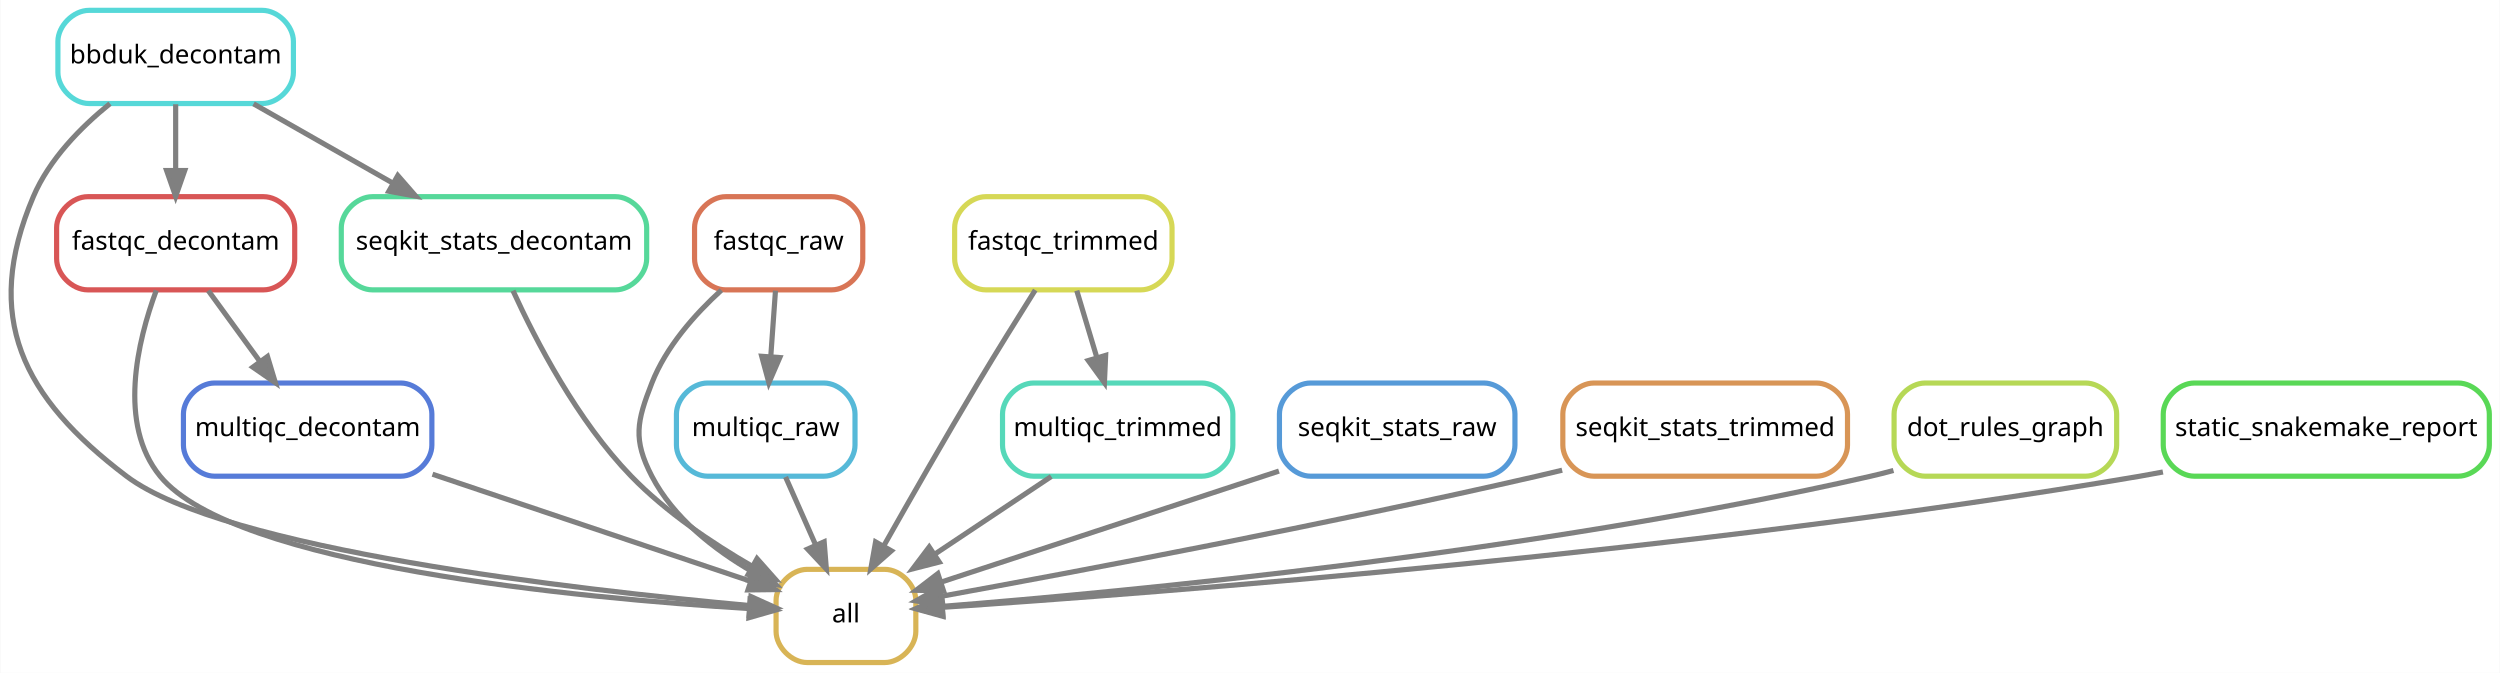
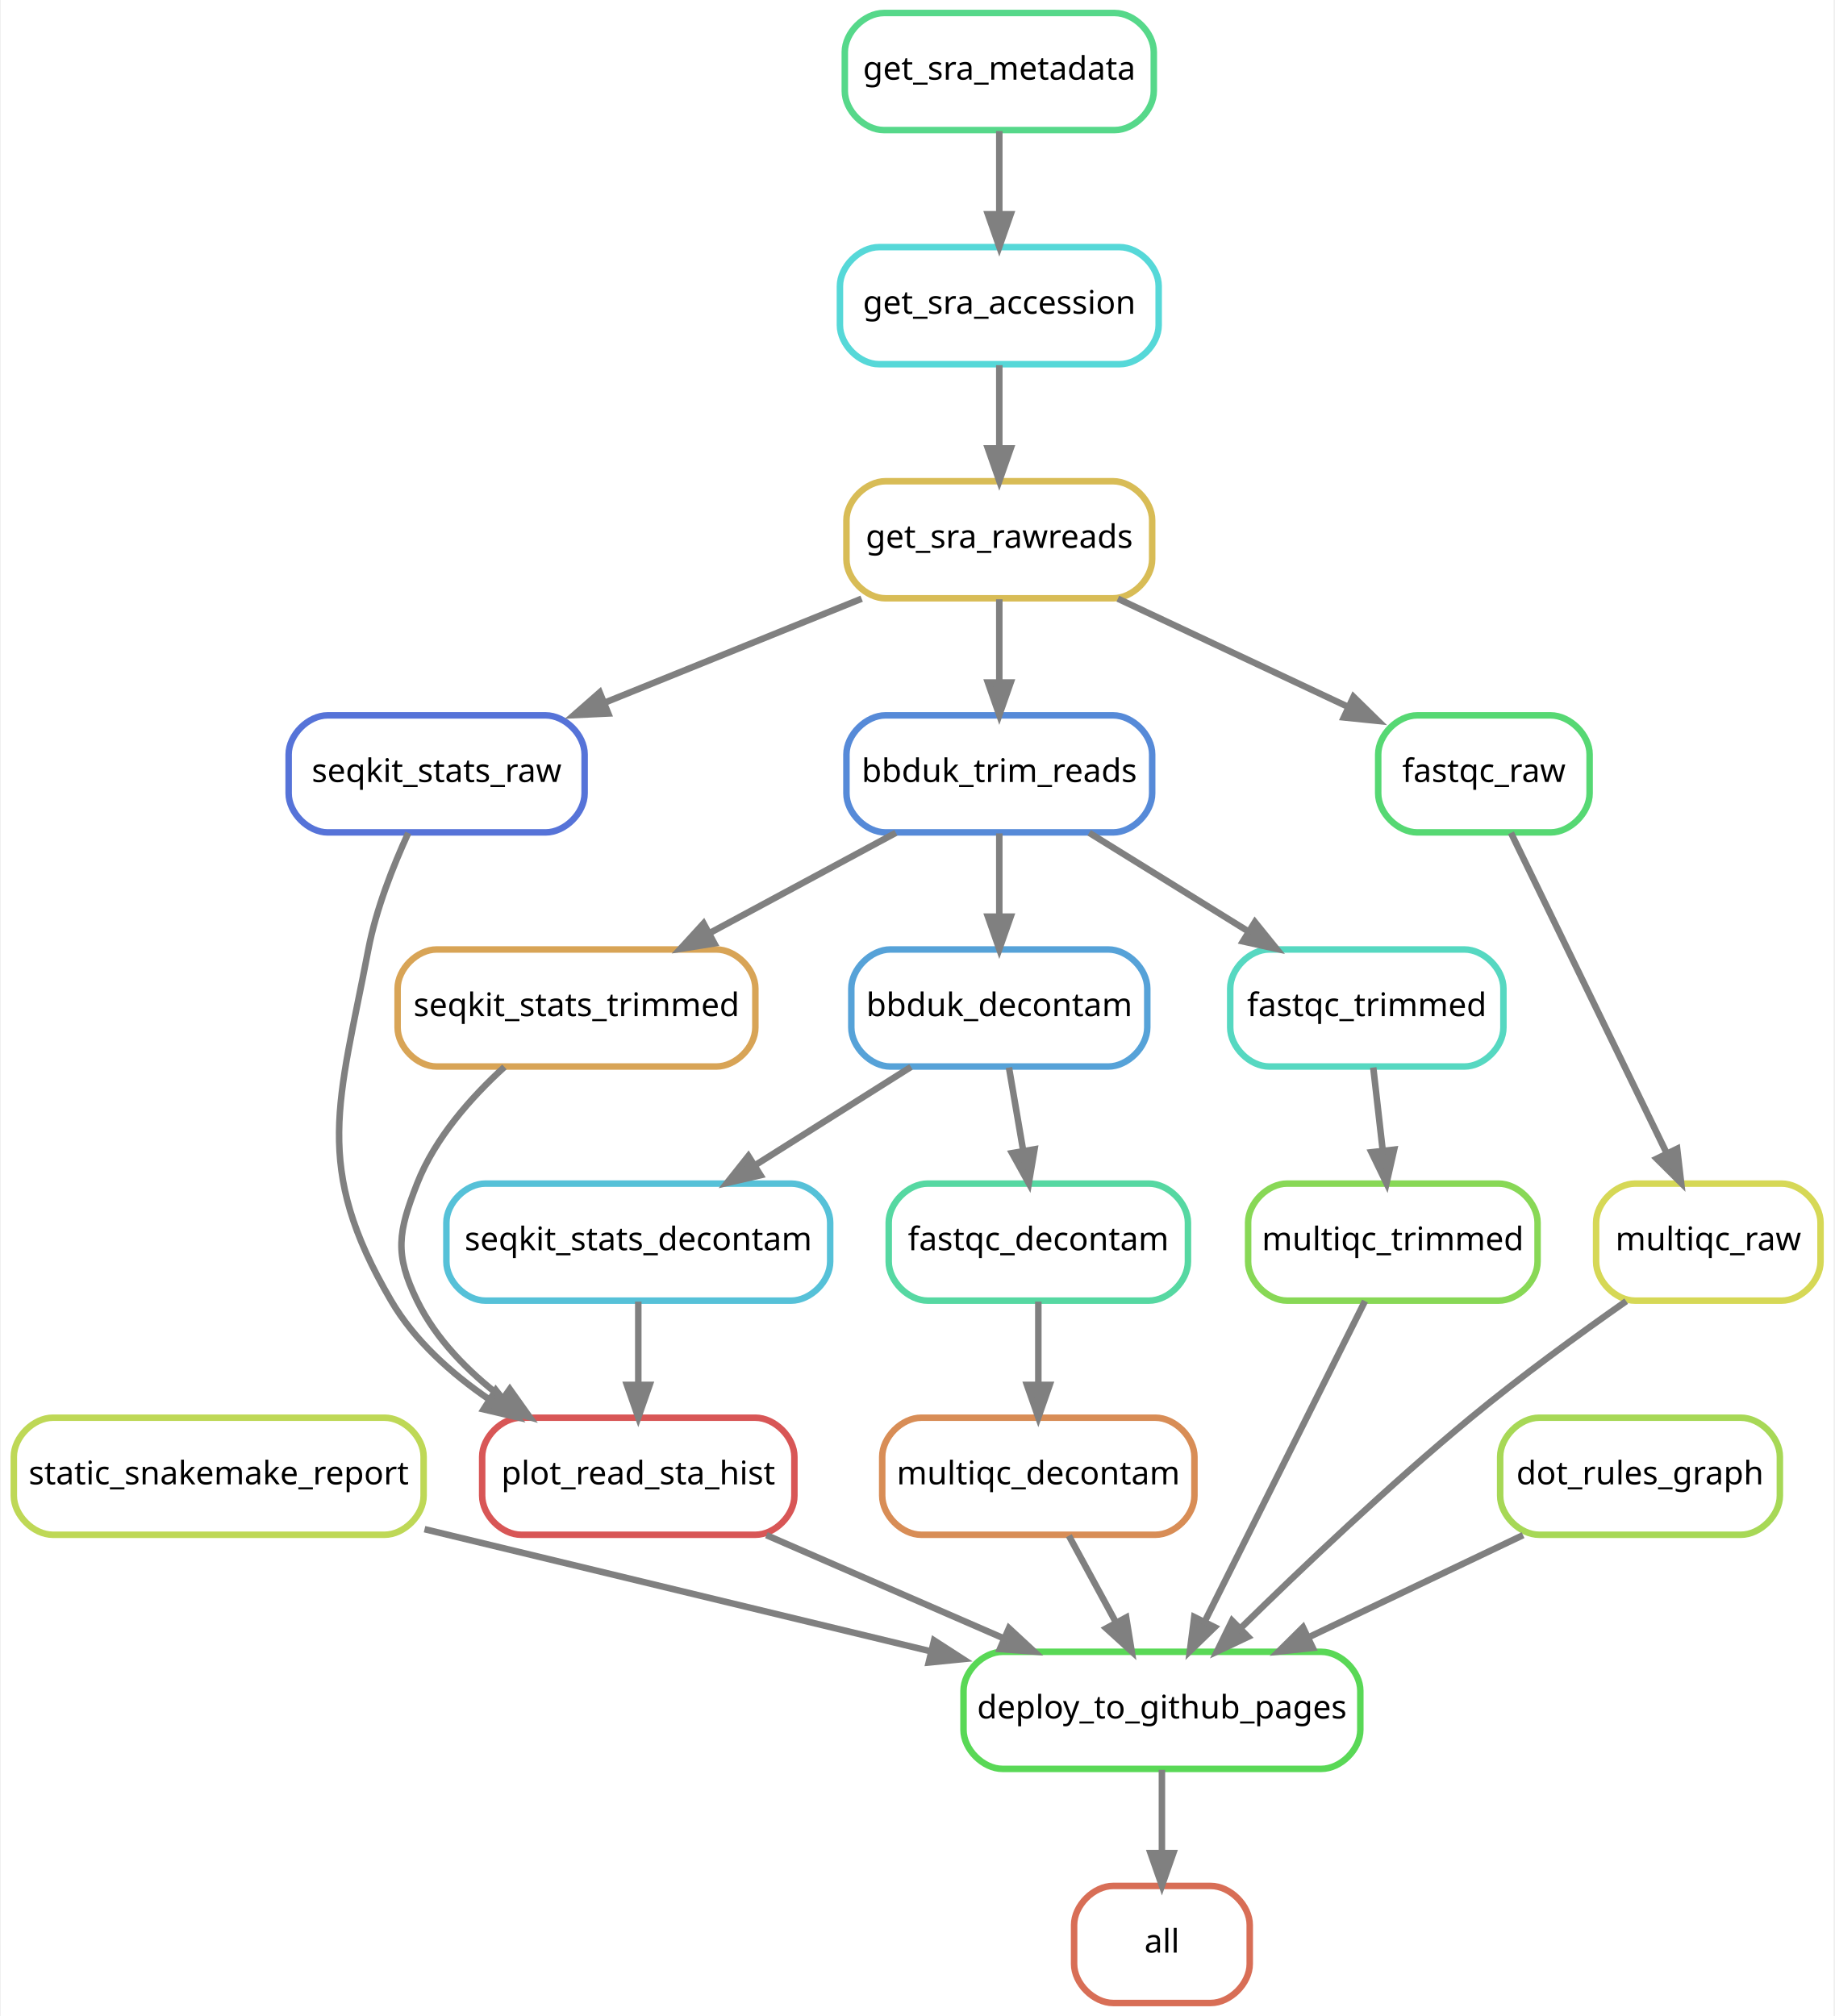
- <svg xmlns="http://www.w3.org/2000/svg" width="966pt" height="260pt" viewBox="0.00 0.00 965.75 260.00">
-   <g id="graph0" class="graph" transform="scale(1 1) rotate(0) translate(4 256)">
-     <polygon fill="white" stroke="none" points="-4,4 -4,-256 961.75,-256 961.75,4 -4,4" />
+ <svg xmlns="http://www.w3.org/2000/svg" width="564pt" height="620pt" viewBox="0.00 0.00 563.50 620.00">
+   <g id="graph0" class="graph" transform="scale(1 1) rotate(0) translate(4 616)">
+     <polygon fill="white" stroke="none" points="-4,4 -4,-616 559.5,-616 559.5,4 -4,4" />
    <g id="node1" class="node">
-       <path fill="none" stroke="#d8b456" stroke-width="2" d="M337.75,-36C337.75,-36 307.75,-36 307.75,-36 301.75,-36 295.75,-30 295.75,-24 295.75,-24 295.75,-12 295.75,-12 295.75,-6 301.75,0 307.75,0 307.75,0 337.75,0 337.75,0 343.75,0 349.75,-6 349.75,-12 349.75,-12 349.75,-24 349.75,-24 349.75,-30 343.75,-36 337.75,-36" />
-       <text text-anchor="middle" x="322.75" y="-15.5" font-family="sans" font-size="10.00">all</text>
+       <path fill="none" stroke="#d86e56" stroke-width="2" d="M368,-36C368,-36 338,-36 338,-36 332,-36 326,-30 326,-24 326,-24 326,-12 326,-12 326,-6 332,0 338,0 338,0 368,0 368,0 374,0 380,-6 380,-12 380,-12 380,-24 380,-24 380,-30 374,-36 368,-36" />
+       <text text-anchor="middle" x="353" y="-15.5" font-family="sans" font-size="10.00">all</text>
    </g>
    <g id="node2" class="node">
-       <path fill="none" stroke="#56d8d8" stroke-width="2" d="M97.25,-252C97.25,-252 30.25,-252 30.25,-252 24.25,-252 18.25,-246 18.25,-240 18.25,-240 18.25,-228 18.25,-228 18.25,-222 24.25,-216 30.25,-216 30.25,-216 97.25,-216 97.25,-216 103.25,-216 109.25,-222 109.25,-228 109.25,-228 109.25,-240 109.25,-240 109.25,-246 103.25,-252 97.25,-252" />
-       <text text-anchor="middle" x="63.75" y="-231.5" font-family="sans" font-size="10.00">bbduk_decontam</text>
+       <path fill="none" stroke="#59d856" stroke-width="2" d="M402,-108C402,-108 304,-108 304,-108 298,-108 292,-102 292,-96 292,-96 292,-84 292,-84 292,-78 298,-72 304,-72 304,-72 402,-72 402,-72 408,-72 414,-78 414,-84 414,-84 414,-96 414,-96 414,-102 408,-108 402,-108" />
+       <text text-anchor="middle" x="353" y="-87.5" font-family="sans" font-size="10.00">deploy_to_github_pages</text>
+     </g>
+     <g id="edge1" class="edge">
+       <path fill="none" stroke="grey" stroke-width="2" d="M353,-71.7C353,-63.98 353,-54.71 353,-46.11" />
+       <polygon fill="grey" stroke="grey" stroke-width="2" points="356.5,-46.1 353,-36.1 349.5,-46.1 356.5,-46.1" />
+     </g>
+     <g id="node3" class="node">
+       <path fill="none" stroke="#bed856" stroke-width="2" d="M114,-180C114,-180 12,-180 12,-180 6,-180 0,-174 0,-168 0,-168 0,-156 0,-156 0,-150 6,-144 12,-144 12,-144 114,-144 114,-144 120,-144 126,-150 126,-156 126,-156 126,-168 126,-168 126,-174 120,-180 114,-180" />
+       <text text-anchor="middle" x="63" y="-159.5" font-family="sans" font-size="10.00">static_snakemake_report</text>
+     </g>
+     <g id="edge3" class="edge">
+       <path fill="none" stroke="grey" stroke-width="2" d="M126.28,-145.72C172.18,-134.65 234.3,-119.65 281.91,-108.16" />
+       <polygon fill="grey" stroke="grey" stroke-width="2" points="282.94,-111.51 291.84,-105.76 281.3,-104.71 282.94,-111.51" />
+     </g>
+     <g id="node4" class="node">
+       <path fill="none" stroke="#d85656" stroke-width="2" d="M228,-180C228,-180 156,-180 156,-180 150,-180 144,-174 144,-168 144,-168 144,-156 144,-156 144,-150 150,-144 156,-144 156,-144 228,-144 228,-144 234,-144 240,-150 240,-156 240,-156 240,-168 240,-168 240,-174 234,-180 228,-180" />
+       <text text-anchor="middle" x="192" y="-159.5" font-family="sans" font-size="10.00">plot_read_sta_hist</text>
+     </g>
+     <g id="edge2" class="edge">
+       <path fill="none" stroke="grey" stroke-width="2" d="M231.39,-143.88C253.39,-134.31 281.01,-122.3 304.36,-112.15" />
+       <polygon fill="grey" stroke="grey" stroke-width="2" points="305.97,-115.27 313.74,-108.07 303.18,-108.85 305.97,-115.27" />
+     </g>
+     <g id="node5" class="node">
+       <path fill="none" stroke="#5673d8" stroke-width="2" d="M163.5,-396C163.5,-396 96.5,-396 96.5,-396 90.5,-396 84.5,-390 84.5,-384 84.5,-384 84.5,-372 84.5,-372 84.5,-366 90.5,-360 96.5,-360 96.5,-360 163.5,-360 163.5,-360 169.5,-360 175.5,-366 175.5,-372 175.5,-372 175.5,-384 175.5,-384 175.5,-390 169.5,-396 163.5,-396" />
+       <text text-anchor="middle" x="130" y="-375.5" font-family="sans" font-size="10.00">seqkit_stats_raw</text>
+     </g>
+     <g id="edge10" class="edge">
+       <path fill="none" stroke="grey" stroke-width="2" d="M121.28,-359.83C116.63,-349.69 111.38,-336.44 109,-324 99.98,-276.75 91.71,-257.52 116,-216 123.19,-203.71 134.49,-193.58 146.21,-185.59" />
+       <polygon fill="grey" stroke="grey" stroke-width="2" points="148.2,-188.47 154.76,-180.15 144.44,-182.57 148.2,-188.47" />
+     </g>
+     <g id="node6" class="node">
+       <path fill="none" stroke="#d8bc56" stroke-width="2" d="M338,-468C338,-468 268,-468 268,-468 262,-468 256,-462 256,-456 256,-456 256,-444 256,-444 256,-438 262,-432 268,-432 268,-432 338,-432 338,-432 344,-432 350,-438 350,-444 350,-444 350,-456 350,-456 350,-462 344,-468 338,-468" />
+       <text text-anchor="middle" x="303" y="-447.5" font-family="sans" font-size="10.00">get_sra_rawreads</text>
+     </g>
+     <g id="edge11" class="edge">
+       <path fill="none" stroke="grey" stroke-width="2" d="M260.68,-431.88C236.82,-422.22 206.83,-410.09 181.6,-399.88" />
+       <polygon fill="grey" stroke="grey" stroke-width="2" points="182.77,-396.57 172.18,-396.07 180.14,-403.06 182.77,-396.57" />
+     </g>
+     <g id="node10" class="node">
+       <path fill="none" stroke="#568ad8" stroke-width="2" d="M338,-396C338,-396 268,-396 268,-396 262,-396 256,-390 256,-384 256,-384 256,-372 256,-372 256,-366 262,-360 268,-360 268,-360 338,-360 338,-360 344,-360 350,-366 350,-372 350,-372 350,-384 350,-384 350,-390 344,-396 338,-396" />
+       <text text-anchor="middle" x="303" y="-375.5" font-family="sans" font-size="10.00">bbduk_trim_reads</text>
+     </g>
+     <g id="edge15" class="edge">
+       <path fill="none" stroke="grey" stroke-width="2" d="M303,-431.7C303,-423.98 303,-414.71 303,-406.11" />
+       <polygon fill="grey" stroke="grey" stroke-width="2" points="306.5,-406.1 303,-396.1 299.5,-406.1 306.5,-406.1" />
+     </g>
+     <g id="node15" class="node">
+       <path fill="none" stroke="#56d873" stroke-width="2" d="M472.5,-396C472.5,-396 431.5,-396 431.5,-396 425.5,-396 419.5,-390 419.5,-384 419.5,-384 419.5,-372 419.5,-372 419.5,-366 425.5,-360 431.5,-360 431.5,-360 472.5,-360 472.5,-360 478.5,-360 484.5,-366 484.5,-372 484.5,-372 484.5,-384 484.5,-384 484.5,-390 478.5,-396 472.5,-396" />
+       <text text-anchor="middle" x="452" y="-375.5" font-family="sans" font-size="10.00">fastqc_raw</text>
+     </g>
+     <g id="edge19" class="edge">
+       <path fill="none" stroke="grey" stroke-width="2" d="M339.45,-431.88C360.86,-421.82 388,-409.07 410.26,-398.61" />
+       <polygon fill="grey" stroke="grey" stroke-width="2" points="411.91,-401.7 419.48,-394.28 408.94,-395.36 411.91,-401.7" />
+     </g>
+     <g id="node7" class="node">
+       <path fill="none" stroke="#56d8d8" stroke-width="2" d="M340,-540C340,-540 266,-540 266,-540 260,-540 254,-534 254,-528 254,-528 254,-516 254,-516 254,-510 260,-504 266,-504 266,-504 340,-504 340,-504 346,-504 352,-510 352,-516 352,-516 352,-528 352,-528 352,-534 346,-540 340,-540" />
+       <text text-anchor="middle" x="303" y="-519.5" font-family="sans" font-size="10.00">get_sra_accession</text>
+     </g>
+     <g id="edge12" class="edge">
+       <path fill="none" stroke="grey" stroke-width="2" d="M303,-503.7C303,-495.98 303,-486.71 303,-478.11" />
+       <polygon fill="grey" stroke="grey" stroke-width="2" points="306.5,-478.1 303,-468.1 299.5,-478.1 306.5,-478.1" />
+     </g>
+     <g id="node8" class="node">
+       <path fill="none" stroke="#56d88a" stroke-width="2" d="M338.5,-612C338.5,-612 267.5,-612 267.5,-612 261.5,-612 255.5,-606 255.5,-600 255.5,-600 255.5,-588 255.5,-588 255.5,-582 261.5,-576 267.5,-576 267.5,-576 338.5,-576 338.5,-576 344.5,-576 350.5,-582 350.5,-588 350.5,-588 350.5,-600 350.5,-600 350.5,-606 344.5,-612 338.5,-612" />
+       <text text-anchor="middle" x="303" y="-591.5" font-family="sans" font-size="10.00">get_sra_metadata</text>
+     </g>
+     <g id="edge13" class="edge">
+       <path fill="none" stroke="grey" stroke-width="2" d="M303,-575.7C303,-567.98 303,-558.71 303,-550.11" />
+       <polygon fill="grey" stroke="grey" stroke-width="2" points="306.5,-550.1 303,-540.1 299.5,-550.1 306.5,-550.1" />
+     </g>
+     <g id="node9" class="node">
+       <path fill="none" stroke="#d8a456" stroke-width="2" d="M216,-324C216,-324 130,-324 130,-324 124,-324 118,-318 118,-312 118,-312 118,-300 118,-300 118,-294 124,-288 130,-288 130,-288 216,-288 216,-288 222,-288 228,-294 228,-300 228,-300 228,-312 228,-312 228,-318 222,-324 216,-324" />
+       <text text-anchor="middle" x="173" y="-303.5" font-family="sans" font-size="10.00">seqkit_stats_trimmed</text>
+     </g>
+     <g id="edge8" class="edge">
+       <path fill="none" stroke="grey" stroke-width="2" d="M150.85,-287.87C140.59,-278.52 129.48,-266 124,-252 118.17,-237.1 116.98,-230.38 124,-216 129.81,-204.11 139.71,-194.12 150.18,-186.12" />
+       <polygon fill="grey" stroke="grey" stroke-width="2" points="152.5,-188.78 158.64,-180.14 148.46,-183.06 152.5,-188.78" />
+     </g>
+     <g id="edge14" class="edge">
+       <path fill="none" stroke="grey" stroke-width="2" d="M271.2,-359.88C253.89,-350.55 232.28,-338.92 213.74,-328.94" />
+       <polygon fill="grey" stroke="grey" stroke-width="2" points="215.39,-325.85 204.92,-324.19 212.07,-332.01 215.39,-325.85" />
+     </g>
+     <g id="node12" class="node">
+       <path fill="none" stroke="#56a2d8" stroke-width="2" d="M336.5,-324C336.5,-324 269.5,-324 269.5,-324 263.5,-324 257.5,-318 257.5,-312 257.5,-312 257.5,-300 257.5,-300 257.5,-294 263.5,-288 269.5,-288 269.5,-288 336.5,-288 336.5,-288 342.5,-288 348.5,-294 348.5,-300 348.5,-300 348.5,-312 348.5,-312 348.5,-318 342.5,-324 336.5,-324" />
+       <text text-anchor="middle" x="303" y="-303.5" font-family="sans" font-size="10.00">bbduk_decontam</text>
+     </g>
+     <g id="edge17" class="edge">
+       <path fill="none" stroke="grey" stroke-width="2" d="M303,-359.7C303,-351.98 303,-342.71 303,-334.11" />
+       <polygon fill="grey" stroke="grey" stroke-width="2" points="306.5,-334.1 303,-324.1 299.5,-334.1 306.5,-334.1" />
+     </g>
+     <g id="node17" class="node">
+       <path fill="none" stroke="#56d8c1" stroke-width="2" d="M446,-324C446,-324 386,-324 386,-324 380,-324 374,-318 374,-312 374,-312 374,-300 374,-300 374,-294 380,-288 386,-288 386,-288 446,-288 446,-288 452,-288 458,-294 458,-300 458,-300 458,-312 458,-312 458,-318 452,-324 446,-324" />
+       <text text-anchor="middle" x="416" y="-303.5" font-family="sans" font-size="10.00">fastqc_trimmed</text>
+     </g>
+     <g id="edge21" class="edge">
+       <path fill="none" stroke="grey" stroke-width="2" d="M330.64,-359.88C345.42,-350.72 363.79,-339.34 379.7,-329.48" />
+       <polygon fill="grey" stroke="grey" stroke-width="2" points="381.59,-332.43 388.25,-324.19 377.91,-326.48 381.59,-332.43" />
+     </g>
+     <g id="node11" class="node">
+       <path fill="none" stroke="#56c1d8" stroke-width="2" d="M239,-252C239,-252 145,-252 145,-252 139,-252 133,-246 133,-240 133,-240 133,-228 133,-228 133,-222 139,-216 145,-216 145,-216 239,-216 239,-216 245,-216 251,-222 251,-228 251,-228 251,-240 251,-240 251,-246 245,-252 239,-252" />
+       <text text-anchor="middle" x="192" y="-231.5" font-family="sans" font-size="10.00">seqkit_stats_decontam</text>
    </g>
    <g id="edge9" class="edge">
-       <path fill="none" stroke="grey" stroke-width="2" d="M38.37,-215.95C27.04,-206.79 14.87,-194.4 8.75,-180 -11.04,-133.44 4.4,-102.53 44.75,-72 82.22,-43.65 218.89,-28.08 285.6,-22.01" />
-       <polygon fill="grey" stroke="grey" stroke-width="2" points="286.03,-25.49 295.69,-21.12 285.42,-18.52 286.03,-25.49" />
-     </g>
-     <g id="node5" class="node">
-       <path fill="none" stroke="#d85656" stroke-width="2" d="M97.75,-180C97.75,-180 29.75,-180 29.75,-180 23.75,-180 17.75,-174 17.75,-168 17.75,-168 17.75,-156 17.75,-156 17.75,-150 23.75,-144 29.75,-144 29.75,-144 97.75,-144 97.75,-144 103.75,-144 109.75,-150 109.75,-156 109.75,-156 109.75,-168 109.75,-168 109.75,-174 103.75,-180 97.75,-180" />
-       <text text-anchor="middle" x="63.75" y="-159.5" font-family="sans" font-size="10.00">fastqc_decontam</text>
-     </g>
-     <g id="edge13" class="edge">
-       <path fill="none" stroke="grey" stroke-width="2" d="M63.75,-215.7C63.75,-207.98 63.75,-198.71 63.75,-190.11" />
-       <polygon fill="grey" stroke="grey" stroke-width="2" points="67.25,-190.1 63.75,-180.1 60.25,-190.1 67.25,-190.1" />
-     </g>
-     <g id="node10" class="node">
-       <path fill="none" stroke="#56d89a" stroke-width="2" d="M233.75,-180C233.75,-180 139.75,-180 139.75,-180 133.75,-180 127.75,-174 127.75,-168 127.75,-168 127.75,-156 127.75,-156 127.75,-150 133.75,-144 139.75,-144 139.75,-144 233.75,-144 233.75,-144 239.75,-144 245.75,-150 245.75,-156 245.75,-156 245.75,-168 245.75,-168 245.75,-174 239.75,-180 233.75,-180" />
-       <text text-anchor="middle" x="186.75" y="-159.5" font-family="sans" font-size="10.00">seqkit_stats_decontam</text>
+       <path fill="none" stroke="grey" stroke-width="2" d="M192,-215.7C192,-207.98 192,-198.71 192,-190.11" />
+       <polygon fill="grey" stroke="grey" stroke-width="2" points="195.5,-190.1 192,-180.1 188.5,-190.1 195.5,-190.1" />
    </g>
    <g id="edge16" class="edge">
-       <path fill="none" stroke="grey" stroke-width="2" d="M93.84,-215.88C110.07,-206.64 130.29,-195.13 147.72,-185.21" />
-       <polygon fill="grey" stroke="grey" stroke-width="2" points="149.59,-188.18 156.55,-180.19 146.12,-182.09 149.59,-188.18" />
+       <path fill="none" stroke="grey" stroke-width="2" d="M275.85,-287.88C261.47,-278.81 243.62,-267.55 228.09,-257.76" />
+       <polygon fill="grey" stroke="grey" stroke-width="2" points="229.58,-254.56 219.26,-252.19 225.85,-260.48 229.58,-254.56" />
    </g>
-     <g id="node3" class="node">
-       <path fill="none" stroke="#d87556" stroke-width="2" d="M317.25,-180C317.25,-180 276.25,-180 276.25,-180 270.25,-180 264.25,-174 264.25,-168 264.25,-168 264.25,-156 264.25,-156 264.25,-150 270.25,-144 276.25,-144 276.25,-144 317.25,-144 317.25,-144 323.25,-144 329.25,-150 329.25,-156 329.25,-156 329.25,-168 329.25,-168 329.25,-174 323.25,-180 317.25,-180" />
-       <text text-anchor="middle" x="296.75" y="-159.5" font-family="sans" font-size="10.00">fastqc_raw</text>
+     <g id="node19" class="node">
+       <path fill="none" stroke="#56d8a2" stroke-width="2" d="M349,-252C349,-252 281,-252 281,-252 275,-252 269,-246 269,-240 269,-240 269,-228 269,-228 269,-222 275,-216 281,-216 281,-216 349,-216 349,-216 355,-216 361,-222 361,-228 361,-228 361,-240 361,-240 361,-246 355,-252 349,-252" />
+       <text text-anchor="middle" x="315" y="-231.5" font-family="sans" font-size="10.00">fastqc_decontam</text>
    </g>
-     <g id="edge2" class="edge">
-       <path fill="none" stroke="grey" stroke-width="2" d="M274.6,-143.87C264.34,-134.52 253.23,-122 247.75,-108 241.92,-93.1 240.39,-86.21 247.75,-72 256.07,-55.94 271.75,-43.7 286.62,-35.06" />
-       <polygon fill="grey" stroke="grey" stroke-width="2" points="288.58,-37.98 295.71,-30.14 285.25,-31.82 288.58,-37.98" />
+     <g id="edge23" class="edge">
+       <path fill="none" stroke="grey" stroke-width="2" d="M305.97,-287.7C307.29,-279.98 308.88,-270.71 310.35,-262.11" />
+       <polygon fill="grey" stroke="grey" stroke-width="2" points="313.83,-262.55 312.07,-252.1 306.93,-261.37 313.83,-262.55" />
    </g>
-     <g id="node7" class="node">
-       <path fill="none" stroke="#56b9d8" stroke-width="2" d="M314.25,-108C314.25,-108 269.25,-108 269.25,-108 263.25,-108 257.25,-102 257.25,-96 257.25,-96 257.25,-84 257.25,-84 257.25,-78 263.25,-72 269.25,-72 269.25,-72 314.25,-72 314.25,-72 320.25,-72 326.25,-78 326.25,-84 326.25,-84 326.25,-96 326.25,-96 326.25,-102 320.25,-108 314.25,-108" />
-       <text text-anchor="middle" x="291.75" y="-87.5" font-family="sans" font-size="10.00">multiqc_raw</text>
+     <g id="node13" class="node">
+       <path fill="none" stroke="#a7d856" stroke-width="2" d="M531,-180C531,-180 469,-180 469,-180 463,-180 457,-174 457,-168 457,-168 457,-156 457,-156 457,-150 463,-144 469,-144 469,-144 531,-144 531,-144 537,-144 543,-150 543,-156 543,-156 543,-168 543,-168 543,-174 537,-180 531,-180" />
+       <text text-anchor="middle" x="500" y="-159.5" font-family="sans" font-size="10.00">dot_rules_graph</text>
    </g>
-     <g id="edge14" class="edge">
-       <path fill="none" stroke="grey" stroke-width="2" d="M295.52,-143.7C294.97,-135.98 294.3,-126.71 293.69,-118.11" />
-       <polygon fill="grey" stroke="grey" stroke-width="2" points="297.18,-117.83 292.97,-108.1 290.2,-118.33 297.18,-117.83" />
+     <g id="edge5" class="edge">
+       <path fill="none" stroke="grey" stroke-width="2" d="M464.04,-143.88C444.12,-134.39 419.18,-122.51 397.98,-112.42" />
+       <polygon fill="grey" stroke="grey" stroke-width="2" points="399.38,-109.21 388.84,-108.07 396.37,-115.53 399.38,-109.21" />
    </g>
-     <g id="node4" class="node">
-       <path fill="none" stroke="#d6d856" stroke-width="2" d="M436.75,-180C436.75,-180 376.75,-180 376.75,-180 370.75,-180 364.75,-174 364.75,-168 364.75,-168 364.75,-156 364.75,-156 364.75,-150 370.75,-144 376.75,-144 376.75,-144 436.75,-144 436.75,-144 442.75,-144 448.75,-150 448.75,-156 448.75,-156 448.75,-168 448.75,-168 448.75,-174 442.75,-180 436.75,-180" />
-       <text text-anchor="middle" x="406.75" y="-159.5" font-family="sans" font-size="10.00">fastqc_trimmed</text>
+     <g id="node14" class="node">
+       <path fill="none" stroke="#d6d856" stroke-width="2" d="M543.5,-252C543.5,-252 498.5,-252 498.5,-252 492.5,-252 486.5,-246 486.5,-240 486.5,-240 486.5,-228 486.5,-228 486.5,-222 492.5,-216 498.5,-216 498.5,-216 543.5,-216 543.5,-216 549.5,-216 555.5,-222 555.5,-228 555.5,-228 555.5,-240 555.5,-240 555.5,-246 549.5,-252 543.5,-252" />
+       <text text-anchor="middle" x="521" y="-231.5" font-family="sans" font-size="10.00">multiqc_raw</text>
    </g>
-     <g id="edge3" class="edge">
-       <path fill="none" stroke="grey" stroke-width="2" d="M395.89,-143.91C389.38,-133.57 380.98,-120.1 373.75,-108 361.27,-87.1 347.57,-63.15 337.52,-45.36" />
-       <polygon fill="grey" stroke="grey" stroke-width="2" points="340.3,-43.16 332.35,-36.17 334.2,-46.6 340.3,-43.16" />
+     <g id="edge7" class="edge">
+       <path fill="none" stroke="grey" stroke-width="2" d="M495.75,-215.84C481.42,-205.81 463.34,-192.67 448,-180 423,-159.35 396.17,-133.88 377.43,-115.49" />
+       <polygon fill="grey" stroke="grey" stroke-width="2" points="379.49,-112.61 369.92,-108.08 374.57,-117.59 379.49,-112.61" />
    </g>
-     <g id="node9" class="node">
-       <path fill="none" stroke="#56d8b9" stroke-width="2" d="M460.25,-108C460.25,-108 395.25,-108 395.25,-108 389.25,-108 383.25,-102 383.25,-96 383.25,-96 383.25,-84 383.25,-84 383.25,-78 389.25,-72 395.25,-72 395.25,-72 460.25,-72 460.25,-72 466.25,-72 472.25,-78 472.25,-84 472.25,-84 472.25,-96 472.25,-96 472.25,-102 466.25,-108 460.25,-108" />
-       <text text-anchor="middle" x="427.75" y="-87.5" font-family="sans" font-size="10.00">multiqc_trimmed</text>
+     <g id="edge18" class="edge">
+       <path fill="none" stroke="grey" stroke-width="2" d="M460.32,-359.87C472.24,-335.35 494.26,-290.03 508.24,-261.26" />
+       <polygon fill="grey" stroke="grey" stroke-width="2" points="511.42,-262.71 512.65,-252.19 505.13,-259.65 511.42,-262.71" />
    </g>
-     <g id="edge15" class="edge">
-       <path fill="none" stroke="grey" stroke-width="2" d="M411.94,-143.7C414.28,-135.9 417.1,-126.51 419.7,-117.83" />
-       <polygon fill="grey" stroke="grey" stroke-width="2" points="423.1,-118.69 422.62,-108.1 416.39,-116.68 423.1,-118.69" />
+     <g id="node16" class="node">
+       <path fill="none" stroke="#88d856" stroke-width="2" d="M456.5,-252C456.5,-252 391.5,-252 391.5,-252 385.5,-252 379.5,-246 379.5,-240 379.5,-240 379.5,-228 379.5,-228 379.5,-222 385.5,-216 391.5,-216 391.5,-216 456.5,-216 456.5,-216 462.5,-216 468.5,-222 468.5,-228 468.5,-228 468.5,-240 468.5,-240 468.5,-246 462.5,-252 456.5,-252" />
+       <text text-anchor="middle" x="424" y="-231.5" font-family="sans" font-size="10.00">multiqc_trimmed</text>
    </g>
-     <g id="edge1" class="edge">
-       <path fill="none" stroke="grey" stroke-width="2" d="M56.27,-143.81C49,-124.16 41.26,-92.12 57.75,-72 86.13,-37.39 219.4,-24.93 285.45,-20.83" />
-       <polygon fill="grey" stroke="grey" stroke-width="2" points="285.68,-24.32 295.45,-20.24 285.26,-17.33 285.68,-24.32" />
+     <g id="edge6" class="edge">
+       <path fill="none" stroke="grey" stroke-width="2" d="M415.44,-215.87C403.18,-191.35 380.52,-146.03 366.13,-117.26" />
+       <polygon fill="grey" stroke="grey" stroke-width="2" points="369.2,-115.57 361.59,-108.19 362.94,-118.7 369.2,-115.57" />
    </g>
-     <g id="node11" class="node">
-       <path fill="none" stroke="#567bd8" stroke-width="2" d="M150.75,-108C150.75,-108 78.75,-108 78.75,-108 72.75,-108 66.75,-102 66.75,-96 66.75,-96 66.75,-84 66.75,-84 66.75,-78 72.75,-72 78.75,-72 78.75,-72 150.75,-72 150.75,-72 156.75,-72 162.75,-78 162.75,-84 162.75,-84 162.75,-96 162.75,-96 162.75,-102 156.75,-108 150.75,-108" />
-       <text text-anchor="middle" x="114.75" y="-87.5" font-family="sans" font-size="10.00">multiqc_decontam</text>
+     <g id="edge20" class="edge">
+       <path fill="none" stroke="grey" stroke-width="2" d="M417.98,-287.7C418.86,-279.98 419.92,-270.71 420.9,-262.11" />
+       <polygon fill="grey" stroke="grey" stroke-width="2" points="424.39,-262.44 422.05,-252.1 417.43,-261.64 424.39,-262.44" />
    </g>
-     <g id="edge17" class="edge">
-       <path fill="none" stroke="grey" stroke-width="2" d="M76.36,-143.7C82.35,-135.47 89.63,-125.48 96.23,-116.42" />
-       <polygon fill="grey" stroke="grey" stroke-width="2" points="99.23,-118.25 102.29,-108.1 93.57,-114.13 99.23,-118.25" />
-     </g>
-     <g id="node6" class="node">
-       <path fill="none" stroke="#569ad8" stroke-width="2" d="M569.25,-108C569.25,-108 502.25,-108 502.25,-108 496.25,-108 490.25,-102 490.25,-96 490.25,-96 490.25,-84 490.25,-84 490.25,-78 496.25,-72 502.25,-72 502.25,-72 569.25,-72 569.25,-72 575.25,-72 581.25,-78 581.25,-84 581.25,-84 581.25,-96 581.25,-96 581.25,-102 575.25,-108 569.25,-108" />
-       <text text-anchor="middle" x="535.75" y="-87.5" font-family="sans" font-size="10.00">seqkit_stats_raw</text>
-     </g>
-     <g id="edge11" class="edge">
-       <path fill="none" stroke="grey" stroke-width="2" d="M490.06,-73.98C451.06,-61.17 395.71,-42.98 359.52,-31.08" />
-       <polygon fill="grey" stroke="grey" stroke-width="2" points="360.45,-27.7 349.85,-27.91 358.26,-34.35 360.45,-27.7" />
-     </g>
-     <g id="edge10" class="edge">
-       <path fill="none" stroke="grey" stroke-width="2" d="M299.41,-71.7C302.94,-63.73 307.21,-54.1 311.12,-45.26" />
-       <polygon fill="grey" stroke="grey" stroke-width="2" points="314.33,-46.67 315.18,-36.1 307.93,-43.83 314.33,-46.67" />
-     </g>
-     <g id="node8" class="node">
-       <path fill="none" stroke="#d89556" stroke-width="2" d="M697.75,-108C697.75,-108 611.75,-108 611.75,-108 605.75,-108 599.75,-102 599.75,-96 599.75,-96 599.75,-84 599.75,-84 599.75,-78 605.75,-72 611.75,-72 611.75,-72 697.75,-72 697.75,-72 703.75,-72 709.75,-78 709.75,-84 709.75,-84 709.75,-96 709.75,-96 709.75,-102 703.75,-108 697.75,-108" />
-       <text text-anchor="middle" x="654.75" y="-87.5" font-family="sans" font-size="10.00">seqkit_stats_trimmed</text>
+     <g id="node18" class="node">
+       <path fill="none" stroke="#d88d56" stroke-width="2" d="M351,-180C351,-180 279,-180 279,-180 273,-180 267,-174 267,-168 267,-168 267,-156 267,-156 267,-150 273,-144 279,-144 279,-144 351,-144 351,-144 357,-144 363,-150 363,-156 363,-156 363,-168 363,-168 363,-174 357,-180 351,-180" />
+       <text text-anchor="middle" x="315" y="-159.5" font-family="sans" font-size="10.00">multiqc_decontam</text>
    </g>
    <g id="edge4" class="edge">
-       <path fill="none" stroke="grey" stroke-width="2" d="M599.49,-74.31C596.2,-73.51 592.94,-72.73 589.75,-72 508.1,-53.24 411.49,-35.04 359.8,-25.63" />
-       <polygon fill="grey" stroke="grey" stroke-width="2" points="360.24,-22.15 349.77,-23.81 358.99,-29.04 360.24,-22.15" />
+       <path fill="none" stroke="grey" stroke-width="2" d="M324.39,-143.7C328.76,-135.64 334.06,-125.89 338.9,-116.98" />
+       <polygon fill="grey" stroke="grey" stroke-width="2" points="342.02,-118.56 343.71,-108.1 335.87,-115.22 342.02,-118.56" />
    </g>
-     <g id="edge8" class="edge">
-       <path fill="none" stroke="grey" stroke-width="2" d="M402.07,-71.88C388.46,-62.81 371.58,-51.55 356.89,-41.76" />
-       <polygon fill="grey" stroke="grey" stroke-width="2" points="358.8,-38.82 348.54,-36.19 354.92,-44.65 358.8,-38.82" />
-     </g>
-     <g id="edge7" class="edge">
-       <path fill="none" stroke="grey" stroke-width="2" d="M194.09,-143.68C202.86,-124.49 218.97,-93.44 239.75,-72 253.18,-58.15 270.9,-46.21 286.52,-37.19" />
-       <polygon fill="grey" stroke="grey" stroke-width="2" points="288.39,-40.15 295.42,-32.22 284.98,-34.04 288.39,-40.15" />
-     </g>
-     <g id="edge12" class="edge">
-       <path fill="none" stroke="grey" stroke-width="2" d="M162.99,-72.76C200.46,-60.16 251.63,-42.93 285.87,-31.41" />
-       <polygon fill="grey" stroke="grey" stroke-width="2" points="287.12,-34.69 295.48,-28.18 284.89,-28.05 287.12,-34.69" />
-     </g>
-     <g id="node12" class="node">
-       <path fill="none" stroke="#b6d856" stroke-width="2" d="M801.75,-108C801.75,-108 739.75,-108 739.75,-108 733.75,-108 727.75,-102 727.75,-96 727.75,-96 727.75,-84 727.75,-84 727.75,-78 733.75,-72 739.75,-72 739.75,-72 801.75,-72 801.75,-72 807.75,-72 813.75,-78 813.75,-84 813.75,-84 813.75,-96 813.75,-96 813.75,-102 807.75,-108 801.75,-108" />
-       <text text-anchor="middle" x="770.75" y="-87.5" font-family="sans" font-size="10.00">dot_rules_graph</text>
-     </g>
-     <g id="edge5" class="edge">
-       <path fill="none" stroke="grey" stroke-width="2" d="M727.51,-74.21C724.56,-73.4 721.62,-72.66 718.75,-72 588.82,-42.33 430.86,-27.34 360.13,-21.71" />
-       <polygon fill="grey" stroke="grey" stroke-width="2" points="360.19,-18.2 349.94,-20.92 359.64,-25.18 360.19,-18.2" />
-     </g>
-     <g id="node13" class="node">
-       <path fill="none" stroke="#59d856" stroke-width="2" d="M945.75,-108C945.75,-108 843.75,-108 843.75,-108 837.75,-108 831.75,-102 831.75,-96 831.75,-96 831.75,-84 831.75,-84 831.75,-78 837.75,-72 843.75,-72 843.75,-72 945.75,-72 945.75,-72 951.75,-72 957.75,-78 957.75,-84 957.75,-84 957.75,-96 957.75,-96 957.75,-102 951.75,-108 945.75,-108" />
-       <text text-anchor="middle" x="894.75" y="-87.5" font-family="sans" font-size="10.00">static_snakemake_report</text>
-     </g>
-     <g id="edge6" class="edge">
-       <path fill="none" stroke="grey" stroke-width="2" d="M831.63,-73.62C828.63,-73.04 825.66,-72.5 822.75,-72 651.1,-42.76 443.39,-26.91 360.02,-21.33" />
-       <polygon fill="grey" stroke="grey" stroke-width="2" points="360.23,-17.84 350.02,-20.68 359.77,-24.83 360.23,-17.84" />
+     <g id="edge22" class="edge">
+       <path fill="none" stroke="grey" stroke-width="2" d="M315,-215.7C315,-207.98 315,-198.71 315,-190.11" />
+       <polygon fill="grey" stroke="grey" stroke-width="2" points="318.5,-190.1 315,-180.1 311.5,-190.1 318.5,-190.1" />
    </g>
  </g>
</svg>
